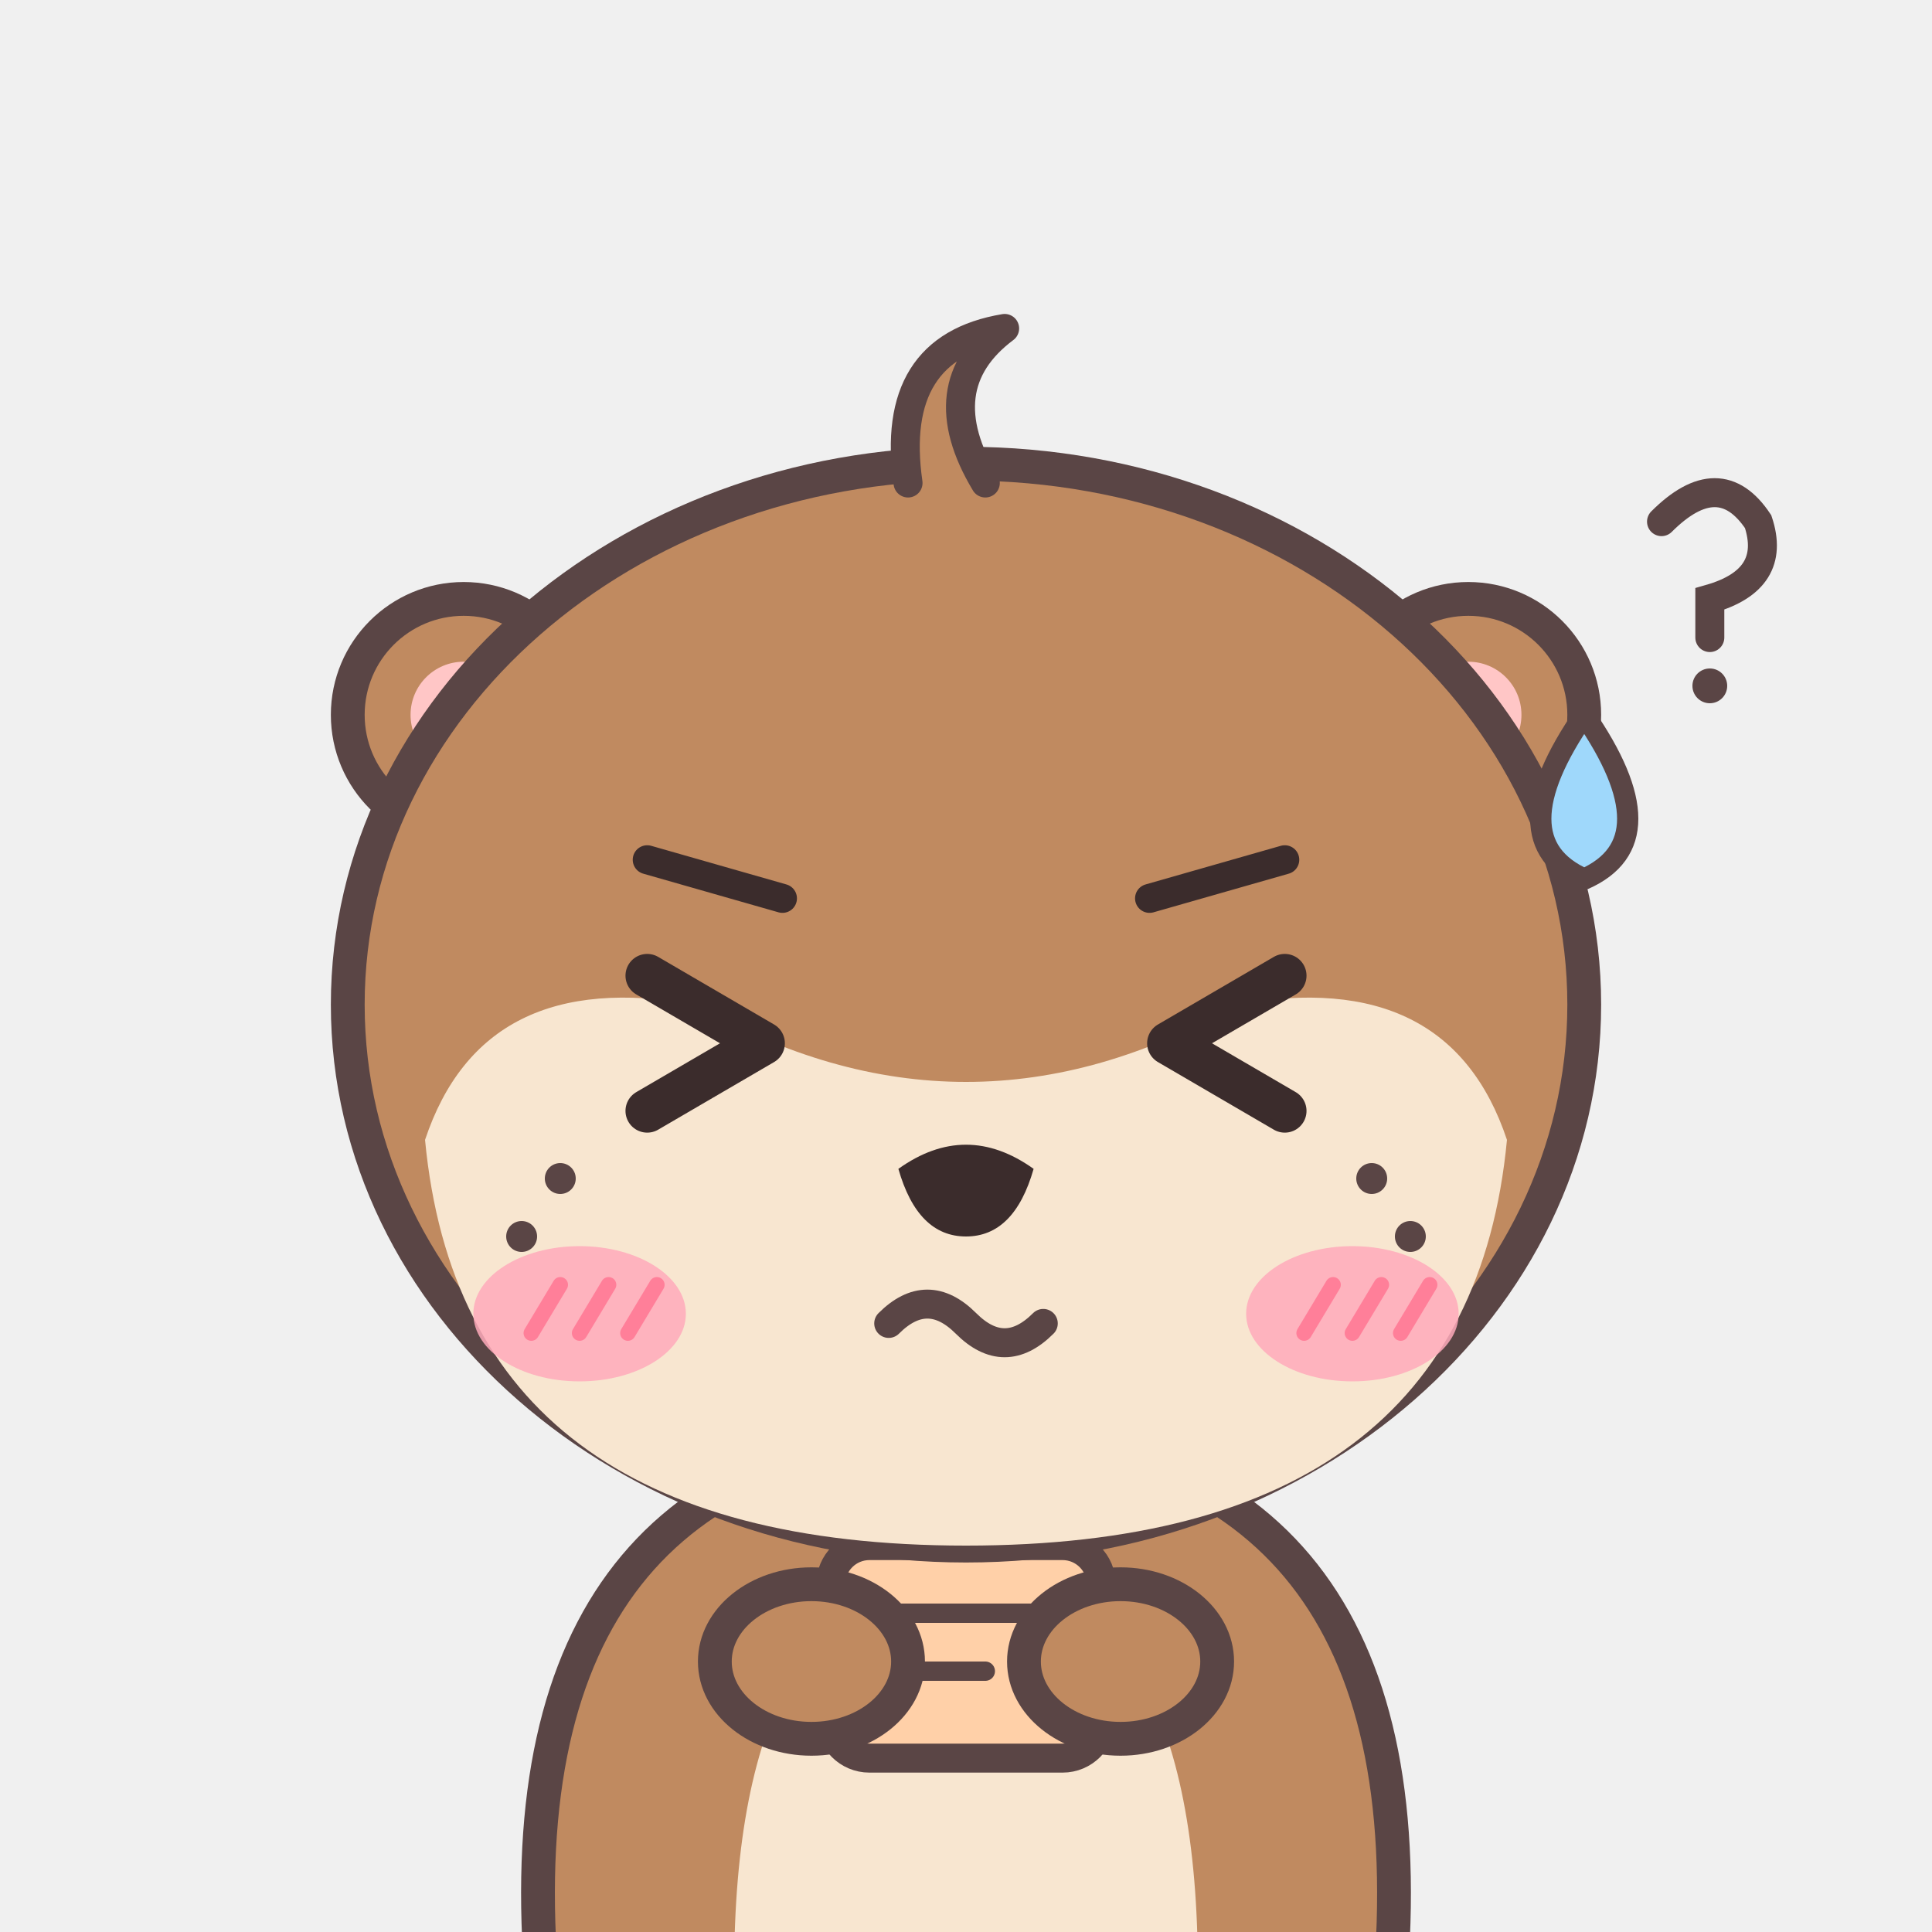
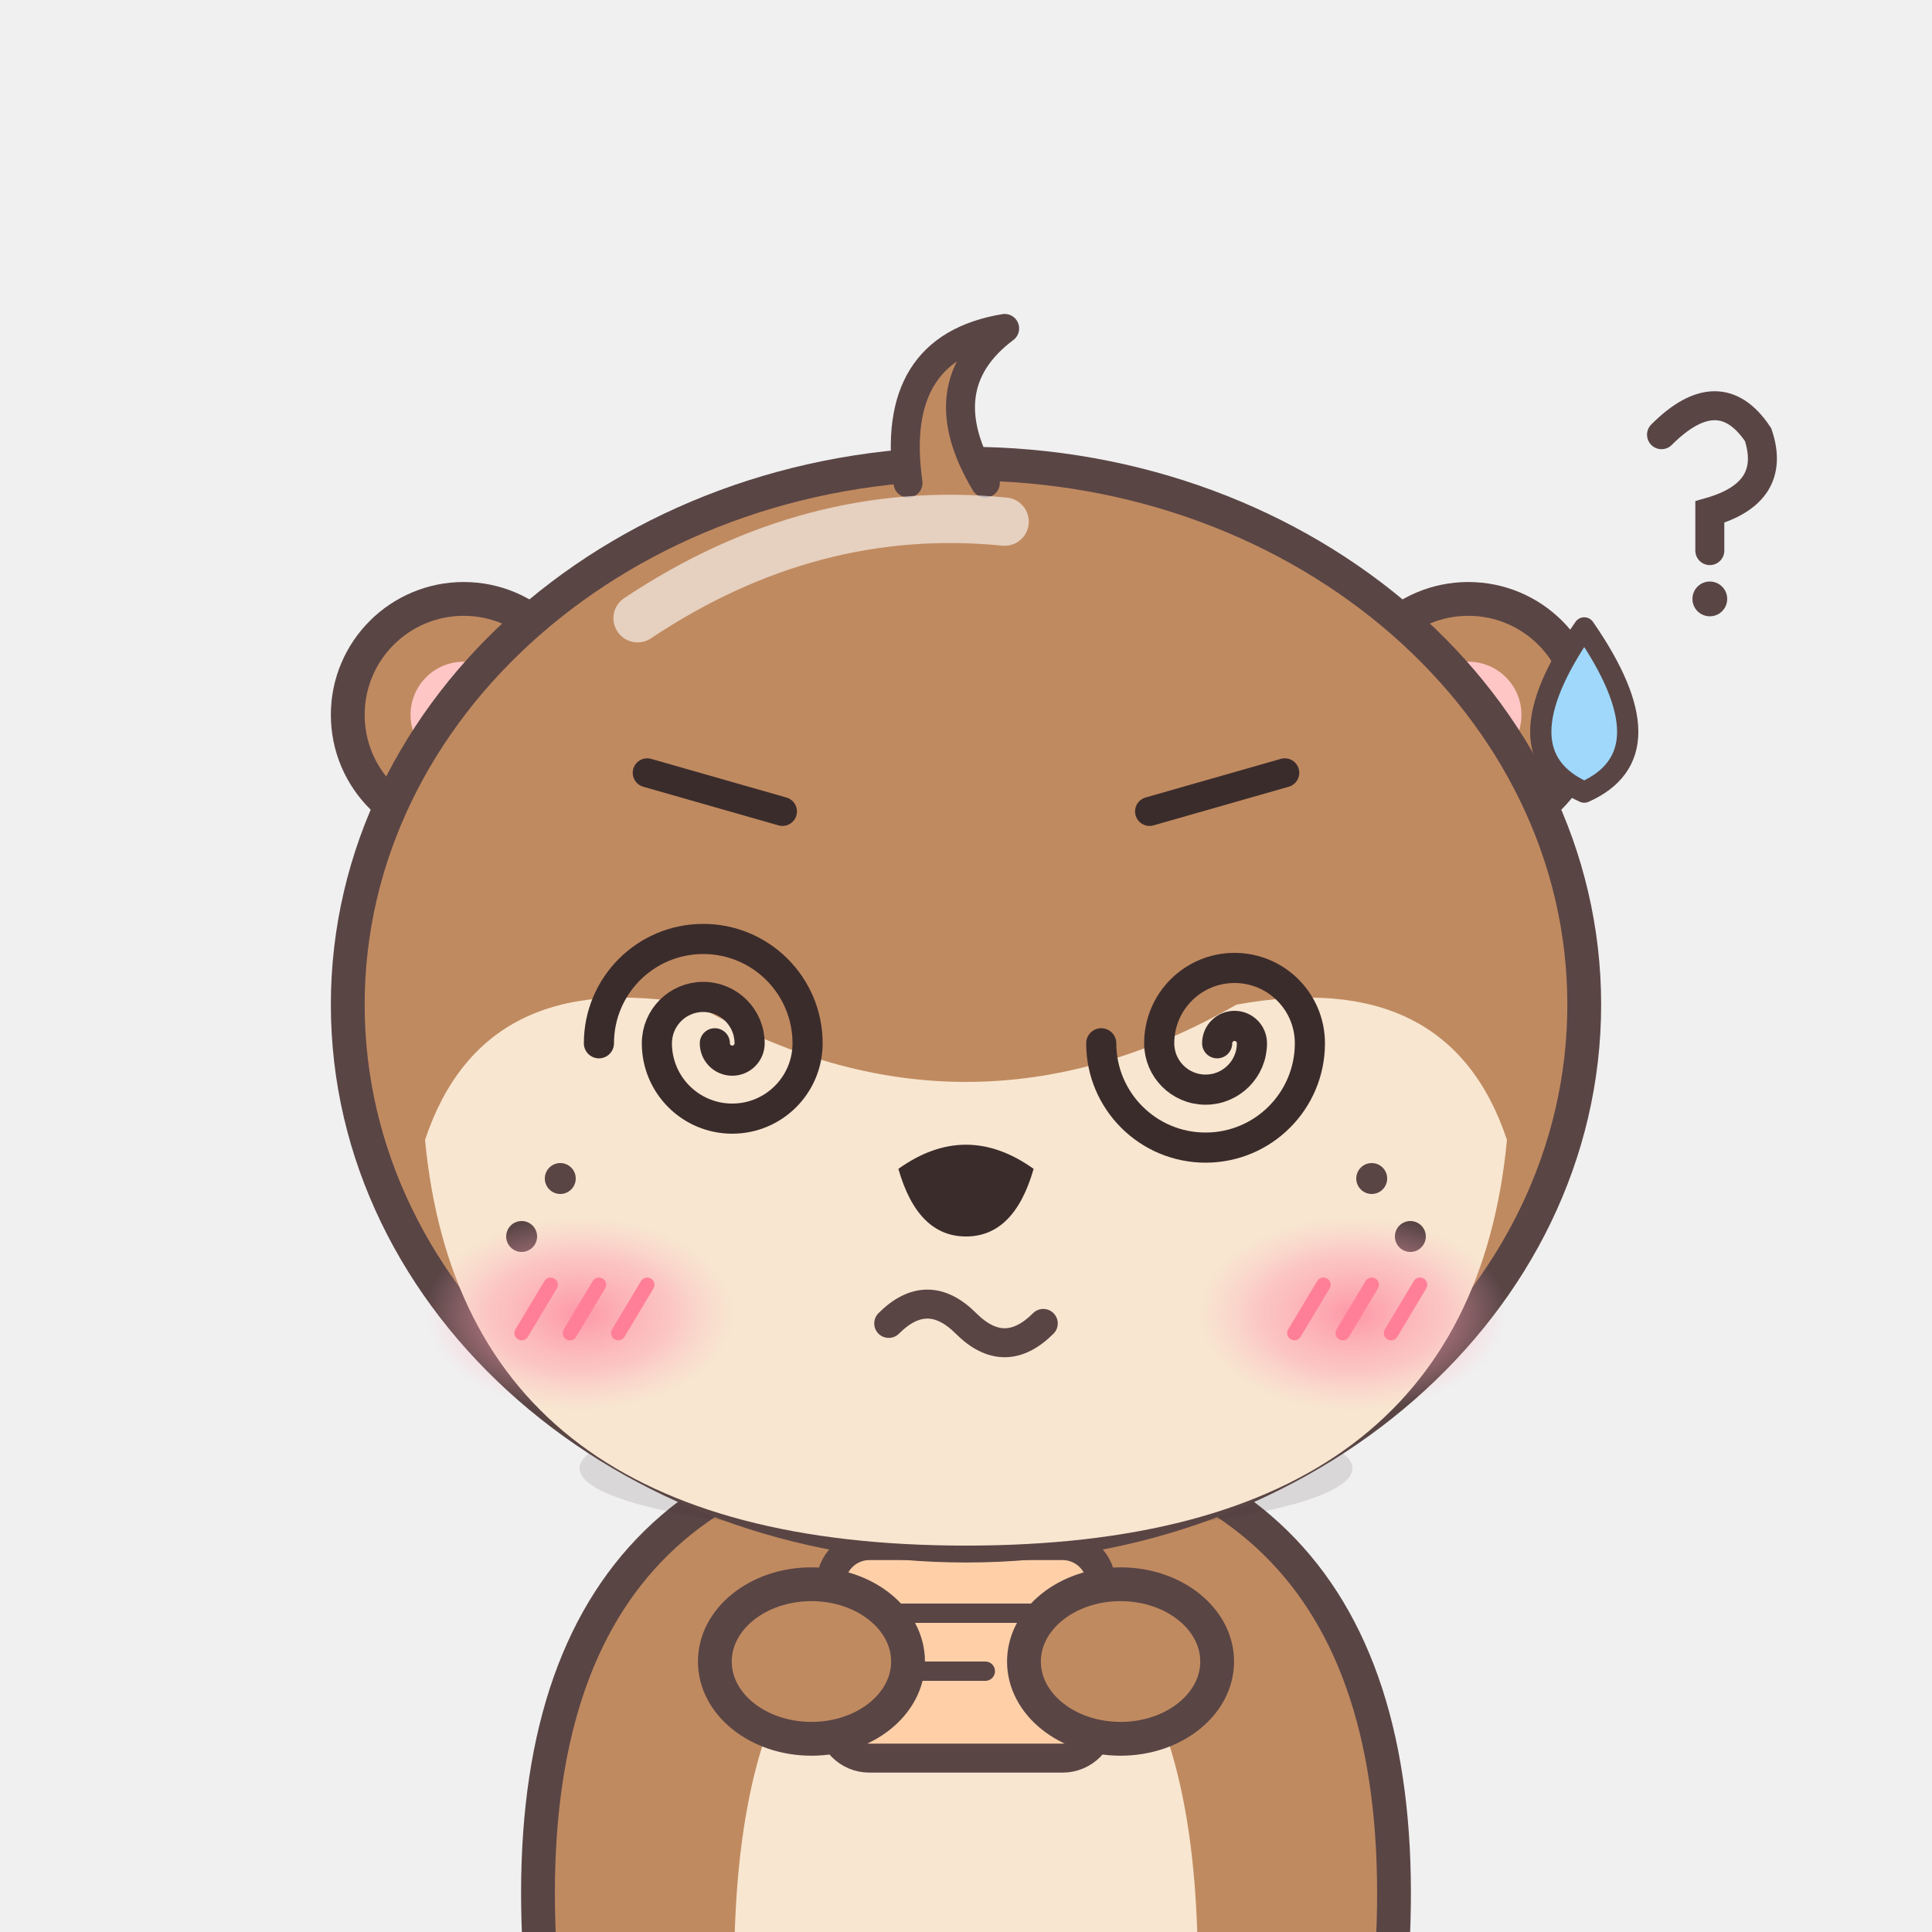
<svg xmlns="http://www.w3.org/2000/svg" viewBox="0 0 200 200" role="img" aria-label="コツメカワウソ">
+   <defs>
+     <linearGradient id="otter-iris" x1="0" y1="0" x2="0" y2="1">
+       <stop offset="0" stop-color="#4a2412" />
+       <stop offset="0.5" stop-color="#c0642a" />
+       <stop offset="1" stop-color="#ffc27a" />
+     </linearGradient>
+     <radialGradient id="otter-blush">
+       <stop offset="0" stop-color="#ff7d9a" stop-opacity="0.75" />
+       <stop offset="0.6" stop-color="#ff9fb4" stop-opacity="0.45" />
+       <stop offset="1" stop-color="#ffb3c4" stop-opacity="0" />
+     </radialGradient>
+   </defs>
  <path d="M56 204 Q52 150 100 148 Q148 150 144 204 Z" fill="#c08a60" stroke="#5a4545" stroke-width="3.5" stroke-linejoin="round" stroke-linecap="round" />
  <path d="M76 204 Q76 164 100 162 Q124 164 124 204 Z" fill="#f8e6d0" />
  <rect x="86" y="160" width="28" height="22" rx="4" fill="#ffd0a8" stroke="#5a4545" stroke-width="3" stroke-linejoin="round" stroke-linecap="round" />
  <path d="M92 167 h16 M92 173 h10" stroke="#5a4545" stroke-width="2" stroke-linecap="round" />
  <ellipse cx="84" cy="172" rx="10" ry="8" fill="#c08a60" stroke="#5a4545" stroke-width="3.5" stroke-linejoin="round" stroke-linecap="round" />
  <ellipse cx="116" cy="172" rx="10" ry="8" fill="#c08a60" stroke="#5a4545" stroke-width="3.5" stroke-linejoin="round" stroke-linecap="round" />
+   <ellipse cx="100" cy="152" rx="40" ry="7" fill="#3b2c2c" opacity="0.13" />
  <circle cx="48" cy="74" r="12" fill="#c08a60" stroke="#5a4545" stroke-width="3.5" stroke-linejoin="round" stroke-linecap="round" />
  <circle cx="152" cy="74" r="12" fill="#c08a60" stroke="#5a4545" stroke-width="3.5" stroke-linejoin="round" stroke-linecap="round" />
  <circle cx="48" cy="74" r="5.5" fill="#ffc6c6" />
  <circle cx="152" cy="74" r="5.5" fill="#ffc6c6" />
  <ellipse cx="100" cy="104" rx="64" ry="56" fill="#c08a60" stroke="#5a4545" stroke-width="3.5" stroke-linejoin="round" stroke-linecap="round" />
  <path d="M44 118 Q48 160 100 160 Q152 160 156 118 Q150 100 128 104 Q114 112 100 112 Q86 112 72 104 Q50 100 44 118 Z" fill="#f8e6d0" />
  <path d="M94 50 q-2 -14 10 -16 q-8 6 -2 16" fill="#c08a60" stroke="#5a4545" stroke-width="3" stroke-linejoin="round" stroke-linecap="round" />
  <path d="M93 121 q7 -5 14 0 q-2 7 -7 7 q-5 0 -7 -7z" fill="#3b2c2c" />
  <circle cx="58" cy="122" r="1.6" fill="#5a4545" />
  <circle cx="54" cy="128" r="1.6" fill="#5a4545" />
  <circle cx="142" cy="122" r="1.6" fill="#5a4545" />
  <circle cx="146" cy="128" r="1.6" fill="#5a4545" />
-   <ellipse cx="60" cy="136" rx="11" ry="7" fill="#ffaabb" opacity="0.85" />
-   <path d="M55 138 l3 -5 M60 138 l3 -5 M65 138 l3 -5" stroke="#ff7f99" stroke-width="1.6" stroke-linecap="round" />
-   <ellipse cx="140" cy="136" rx="11" ry="7" fill="#ffaabb" opacity="0.85" />
-   <path d="M135 138 l3 -5 M140 138 l3 -5 M145 138 l3 -5" stroke="#ff7f99" stroke-width="1.6" stroke-linecap="round" />
-   <path d="M67 89 L81 93" fill="none" stroke="#3b2c2c" stroke-width="3" stroke-linecap="round" />
-   <path d="M119 93 L133 89" fill="none" stroke="#3b2c2c" stroke-width="3" stroke-linecap="round" />
-   <path d="M67 101 L79 108 L67 115" fill="none" stroke="#3b2c2c" stroke-width="4.5" stroke-linecap="round" stroke-linejoin="round" />
-   <path d="M133 101 L121 108 L133 115" fill="none" stroke="#3b2c2c" stroke-width="4.5" stroke-linecap="round" stroke-linejoin="round" />
+   <path d="M66 64 Q84 52 104 54" fill="none" stroke="#fff" stroke-opacity="0.6" stroke-width="5" stroke-linecap="round" />
+   <ellipse cx="60" cy="136" rx="16" ry="10" fill="url(#otter-blush)" />
+   <path d="M54 138 l3 -5 M59 138 l3 -5 M64 138 l3 -5" stroke="#ff7f99" stroke-width="1.5" stroke-linecap="round" />
+   <ellipse cx="140" cy="136" rx="16" ry="10" fill="url(#otter-blush)" />
+   <path d="M134 138 l3 -5 M139 138 l3 -5 M144 138 l3 -5" stroke="#ff7f99" stroke-width="1.5" stroke-linecap="round" />
+   <path d="M67 80 L81 84" fill="none" stroke="#3b2c2c" stroke-width="3" stroke-linecap="round" />
+   <path d="M119 84 L133 80" fill="none" stroke="#3b2c2c" stroke-width="3" stroke-linecap="round" />
+   <g transform="translate(74 108) scale(1.2) translate(-74 -108)">
+     <path d="M74 108 a1.5 1.5 0 1 0 3 0 a4 4 0 1 0 -8 0 a6.5 6.5 0 1 0 13 0 a9 9 0 1 0 -18 0" fill="none" stroke="#3b2c2c" stroke-width="2.6" stroke-linecap="round" stroke-linejoin="round" />
+   </g>
+   <g transform="translate(126 108) scale(1.2) translate(-126 -108)">
+     <path d="M126 108 a1.5 1.5 0 1 1 3 0 a4 4 0 1 1 -8 0 a6.5 6.5 0 1 1 13 0 a9 9 0 1 1 -18 0" fill="none" stroke="#3b2c2c" stroke-width="2.6" stroke-linecap="round" stroke-linejoin="round" />
+   </g>
  <path d="M92 137 q4 -4 8 0 q4 4 8 0" fill="none" stroke="#5a4545" stroke-width="3" stroke-linecap="round" stroke-linejoin="round" />
-   <path d="M164 74 q-9 13 0 17 q9 -4 0 -17z" fill="#9fd8fb" stroke="#5a4545" stroke-width="2.2" stroke-linejoin="round" />
-   <path d="M172 54 q6 -6 10 0 q2 6 -5 8 v4" fill="none" stroke="#5a4545" stroke-width="3" stroke-linecap="round" />
-   <circle cx="177" cy="71" r="1.8" fill="#5a4545" />
+   <path d="M164 65 q-9 13 0 17 q9 -4 0 -17z" fill="#9fd8fb" stroke="#5a4545" stroke-width="2.2" stroke-linejoin="round" />
+   <path d="M172 45 q6 -6 10 0 q2 6 -5 8 v4" fill="none" stroke="#5a4545" stroke-width="3" stroke-linecap="round" />
+   <circle cx="177" cy="62" r="1.8" fill="#5a4545" />
</svg>
